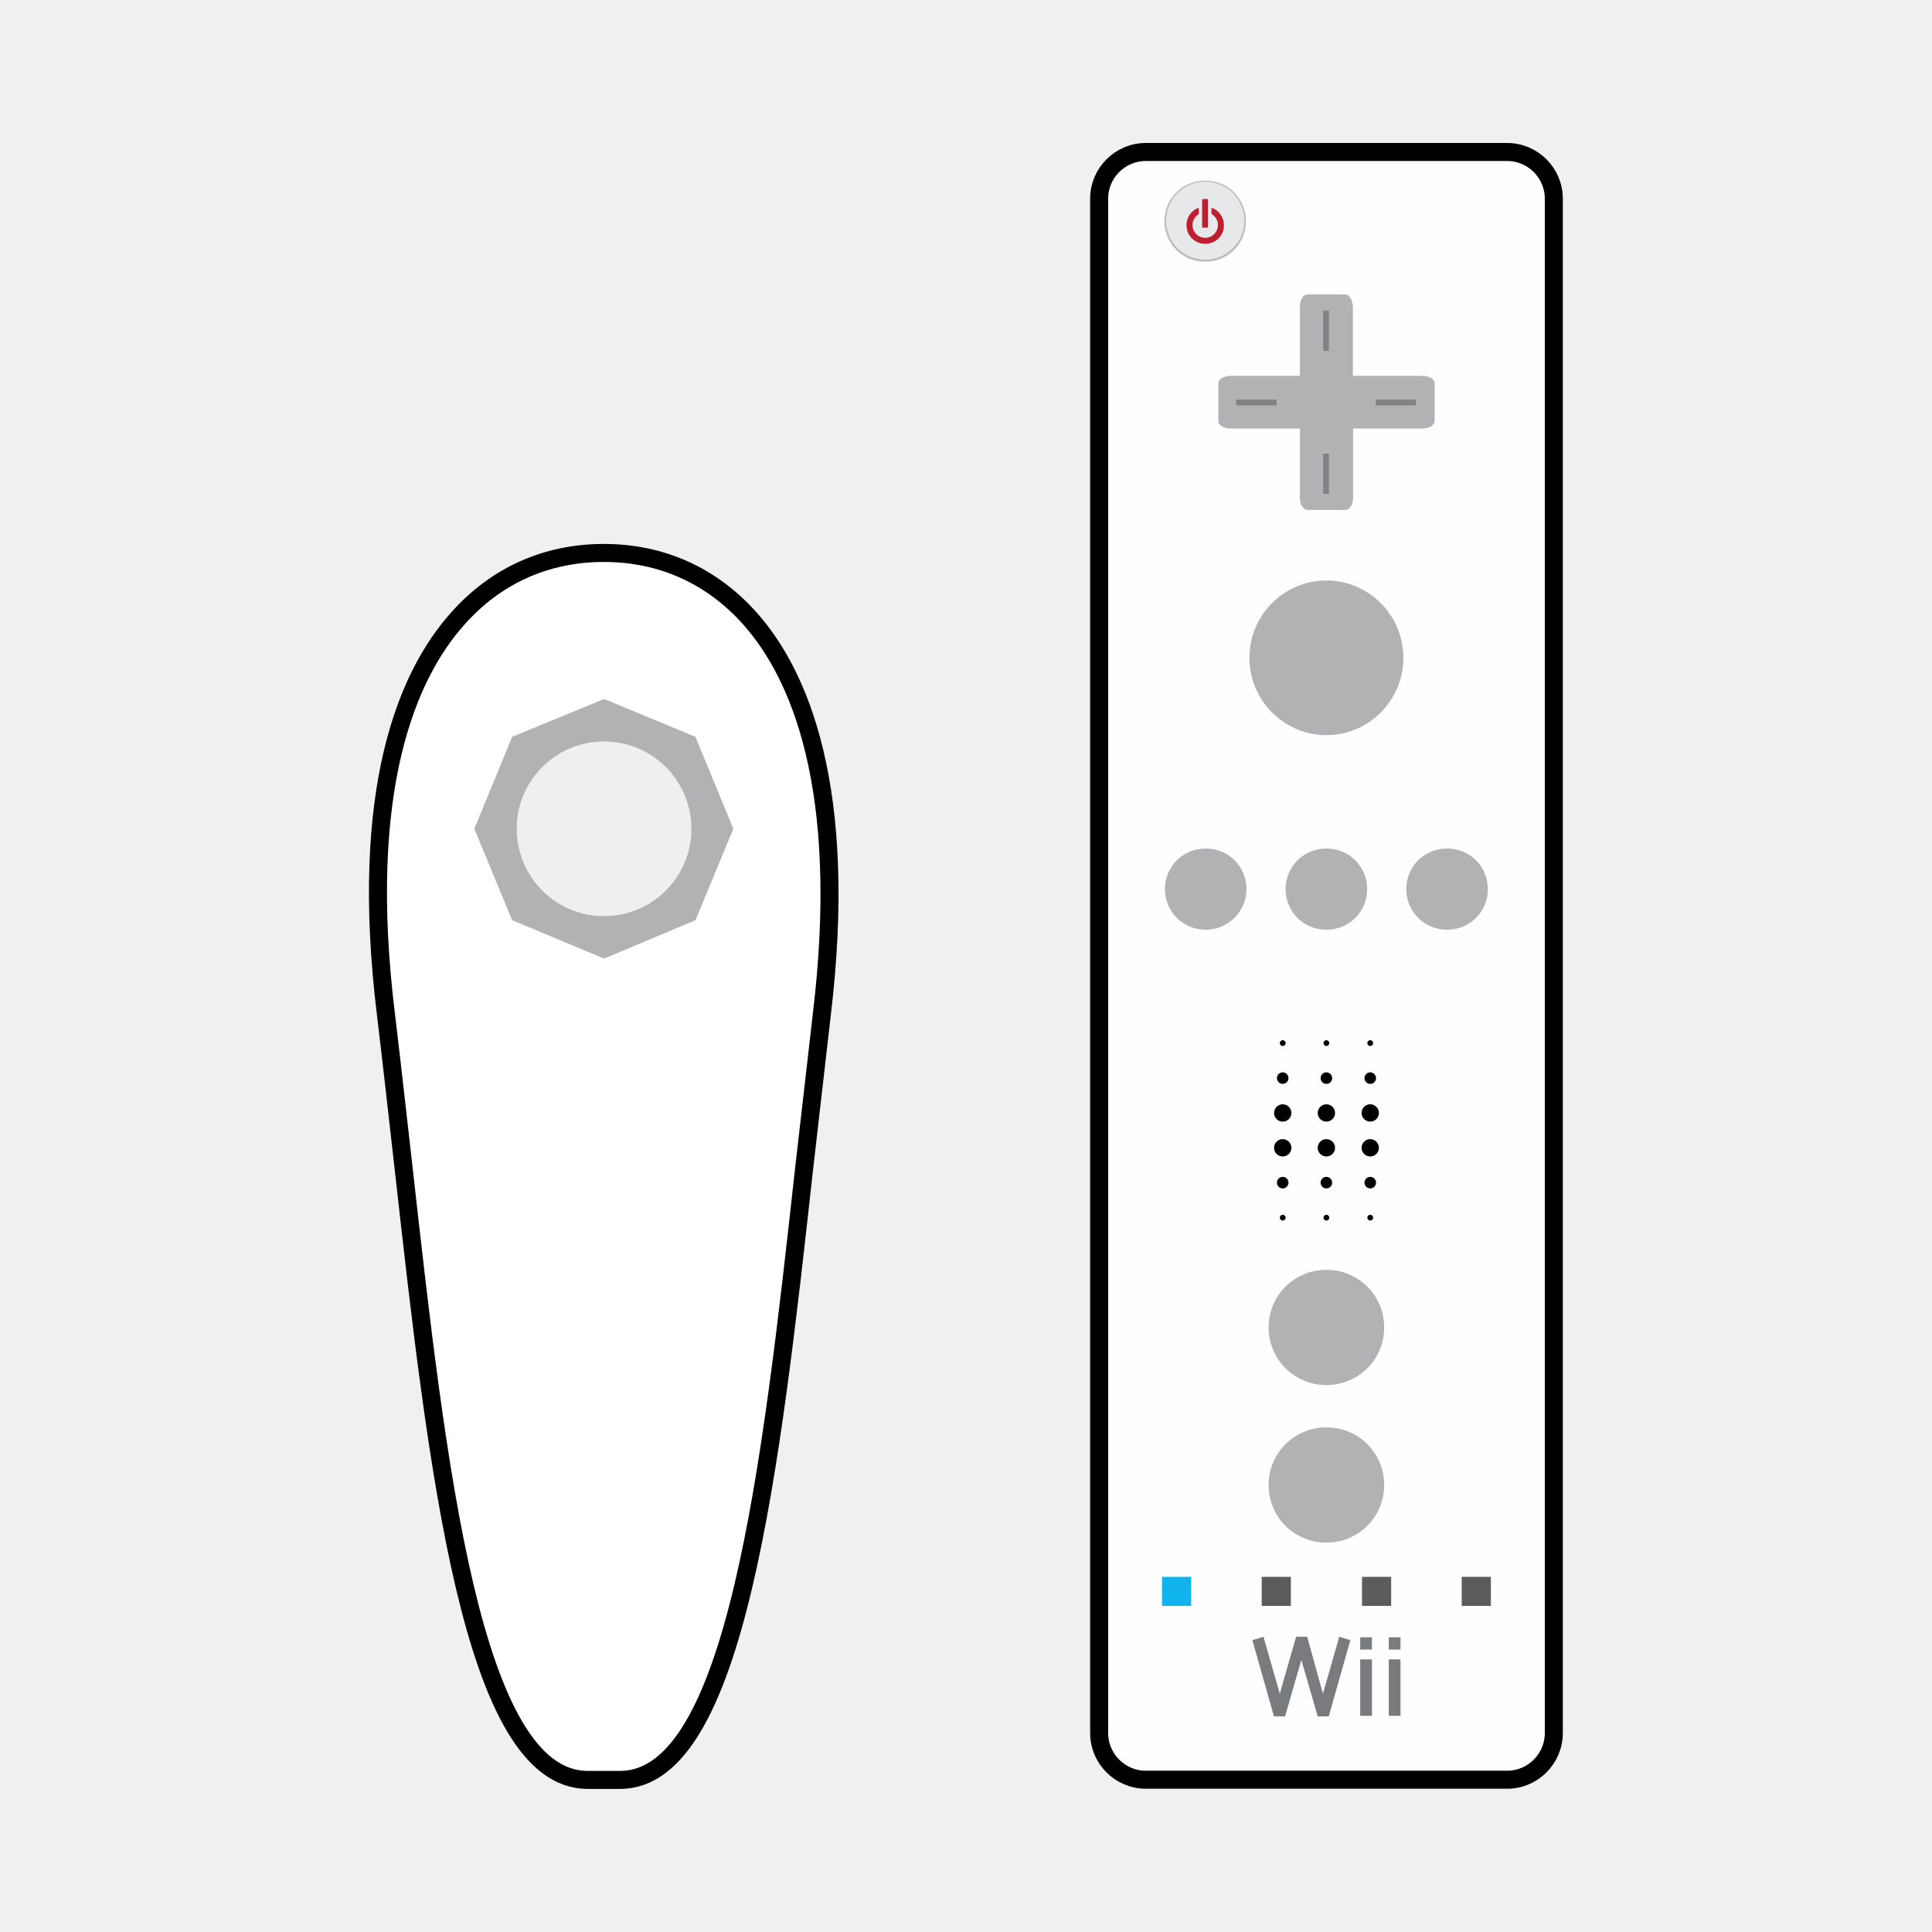
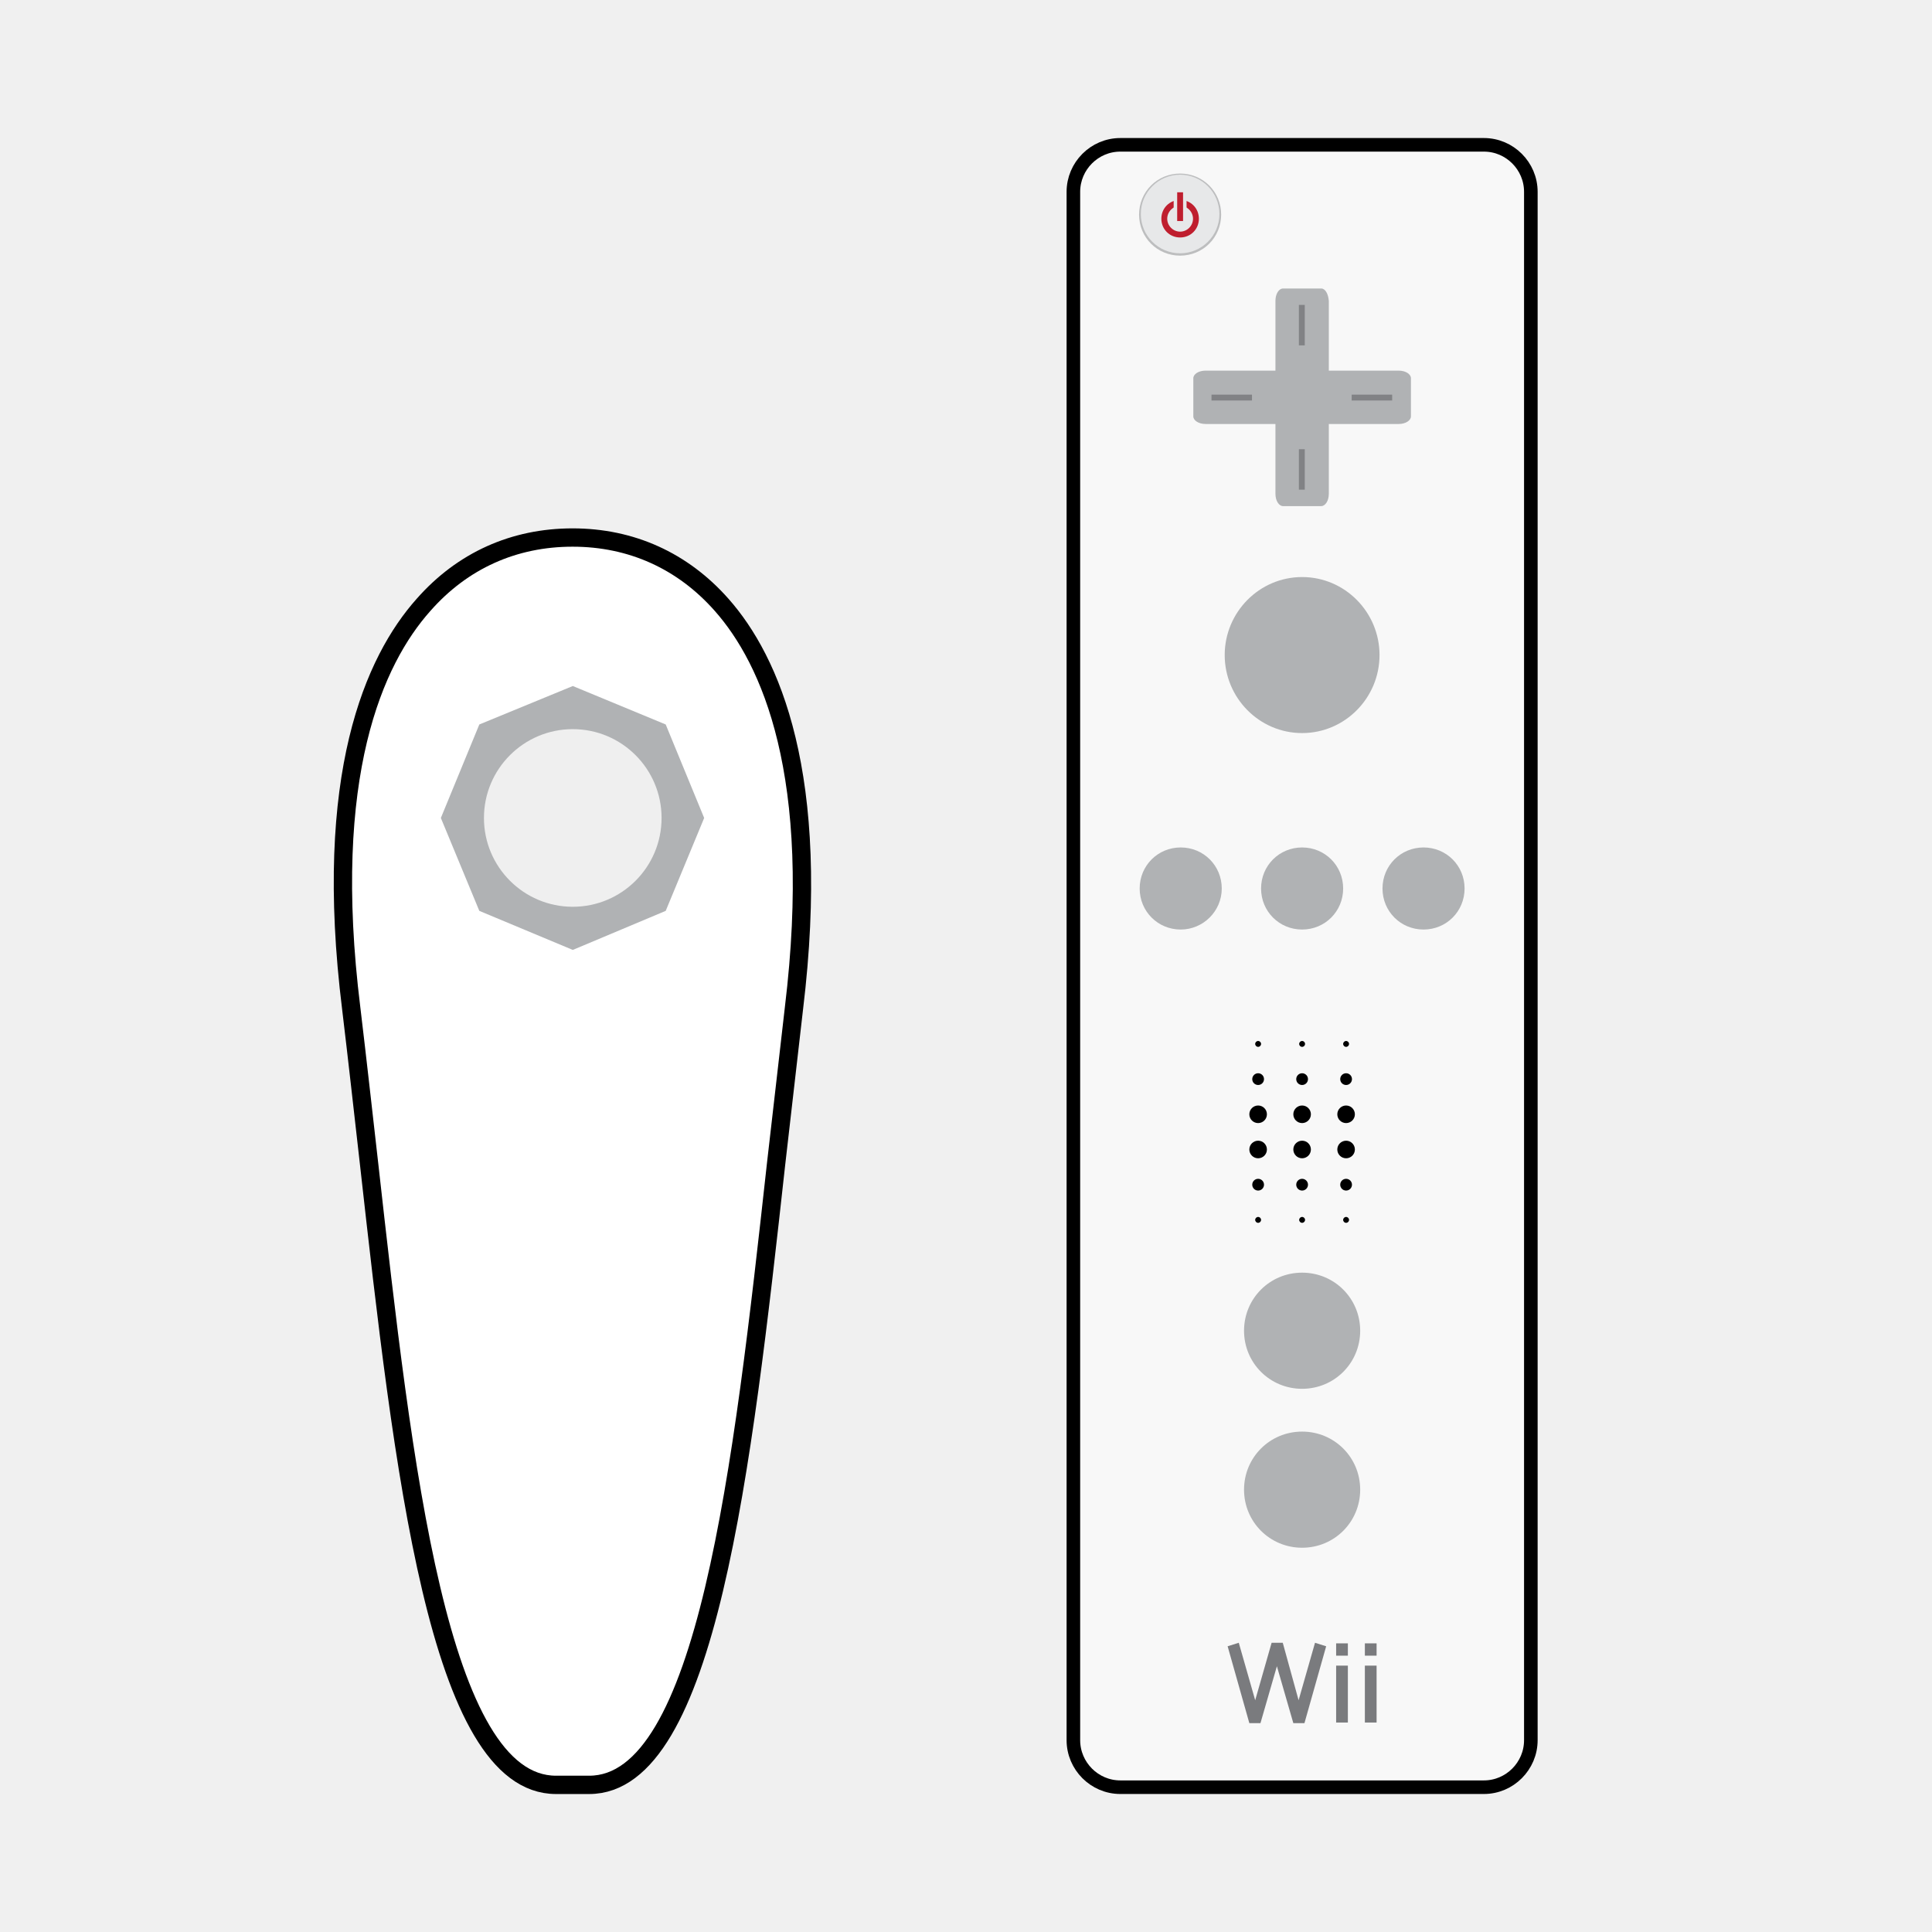
- <svg xmlns="http://www.w3.org/2000/svg" width="42" height="42" viewBox="0 0 11.113 11.113" version="1.1" id="svg4925">
+ <svg xmlns="http://www.w3.org/2000/svg" width="256" height="256" viewBox="0 0 67.733 67.733" version="1.1" id="svg4925">
  <defs id="defs4919" />
-   <g id="layer1" transform="translate(0,-285.8875)">
-     <g id="g5629" transform="matrix(0.977632,0,0,0.977632,0.1242377,6.493341)">
+   <g id="layer1" transform="translate(0,-229.2666)">
+     <g id="g5049" transform="translate(11.12514,1.6666669e-6)">
+       <g id="g4851" transform="translate(-0.421027)">
+         <g id="g16" transform="matrix(0.2056254,0,0,0.2056254,81.21185,180.8595)">
+           <polyline points="-231.1,505.2 -236.1,505.2 -236.1,510.2 -231.1,510.2 -231.1,505.2    " id="polyline8" style="fill:#5c5c5c" />
+           <polyline points="-196.8,505.2 -201.8,505.2 -201.8,510.2 -196.8,510.2 -196.8,505.2    " id="polyline10" style="fill:#5c5c5c" />
+           <polyline points="-213.9,505.2 -218.9,505.2 -218.9,510.2 -213.9,510.2 -213.9,505.2    " id="polyline12" style="fill:#5c5c5c" />
+           <polyline points="-248.2,505.2 -253.2,505.2 -253.2,510.2 -248.2,510.2 -248.2,505.2    " id="polyline14" style="fill:#11b3ef" />
+         </g>
+         <path style="fill:#f8f8f8;fill-opacity:1;stroke:#000000;stroke-width:0.476;stroke-miterlimit:4;stroke-dasharray:none;stroke-opacity:1" d="m 28.572,234.344 c -0.905,0 -1.645,0.743 -1.645,1.648 v 54.283 c 0,0.905 0.74,1.648 1.645,1.648 h 12.748 c 0.905,0 1.645,-0.743 1.645,-1.648 v -54.283 c 0,-0.905 -0.74,-1.648 -1.645,-1.648 z" id="path6" />
+         <g id="g4897">
+           <circle r="0.308" style="stroke-width:0.206" id="circle18" cy="269.566" cx="36.488" />
+           <circle r="0.308" style="stroke-width:0.206" id="circle20" cy="269.566" cx="34.946" />
+           <circle r="0.308" style="stroke-width:0.206" id="circle22" cy="269.566" cx="33.404" />
+           <circle r="0.308" style="stroke-width:0.206" id="circle24" cy="268.332" cx="36.488" />
+           <circle r="0.308" style="stroke-width:0.206" id="circle26" cy="268.332" cx="34.946" />
+           <circle r="0.308" style="stroke-width:0.206" id="circle28" cy="268.332" cx="33.404" />
+           <circle r="0.206" style="stroke-width:0.206" id="circle30" cy="267.099" cx="36.488" />
+           <circle r="0.206" style="stroke-width:0.206" id="circle32" cy="267.099" cx="34.946" />
+           <circle r="0.206" style="stroke-width:0.206" id="circle34" cy="267.099" cx="33.404" />
+           <circle r="0.103" style="stroke-width:0.206" id="circle36" cy="265.865" cx="36.488" />
+           <circle r="0.103" style="stroke-width:0.206" id="circle38" cy="265.865" cx="34.946" />
+           <circle r="0.103" style="stroke-width:0.206" id="circle40" cy="265.865" cx="33.404" />
+           <circle r="0.103" style="stroke-width:0.206" id="circle42" cy="272.034" cx="36.488" />
+           <circle r="0.103" style="stroke-width:0.206" id="circle44" cy="272.034" cx="34.946" />
+           <circle r="0.103" style="stroke-width:0.206" id="circle46" cy="272.034" cx="33.404" />
+           <circle r="0.206" style="stroke-width:0.206" id="circle48" cy="270.8" cx="36.488" />
+           <circle r="0.206" style="stroke-width:0.206" id="circle50" cy="270.8" cx="34.946" />
+           <circle r="0.206" style="stroke-width:0.206" id="circle52" cy="270.8" cx="33.404" />
+         </g>
+         <g id="g5000">
+           <path style="fill:#b0b2b4;fill-opacity:1;stroke-width:0.206" id="path56" d="M 35.614,239.381 H 34.278 c -0.144,0 -0.267,0.185 -0.267,0.432 v 2.447 h -2.447 c -0.247,0 -0.432,0.123 -0.432,0.267 v 1.337 c 0,0.144 0.185,0.267 0.432,0.267 h 2.447 v 2.447 c 0,0.247 0.123,0.432 0.267,0.432 h 1.337 c 0.144,0 0.267,-0.185 0.267,-0.432 v -2.447 h 2.447 c 0.247,0 0.432,-0.123 0.432,-0.267 v -1.337 c 0,-0.144 -0.185,-0.267 -0.432,-0.267 h -2.447 v -2.447 c -0.021,-0.247 -0.123,-0.432 -0.267,-0.432" />
+           <rect style="fill:#818285;stroke-width:0.206" id="rect58" height="0.206" width="1.419" y="243.102" x="31.769" />
+           <rect style="fill:#818285;stroke-width:0.206" id="rect60" height="0.206" width="1.419" y="243.102" x="36.684" />
+           <rect style="fill:#818285;stroke-width:0.206" id="rect62" height="1.419" width="0.206" y="239.956" x="34.833" />
+           <rect style="fill:#818285;stroke-width:0.206" id="rect64" height="1.419" width="0.206" y="245.015" x="34.833" />
+         </g>
+         <path d="m 30.669,238.229 c -0.802,0 -1.439,-0.637 -1.439,-1.439 0,-0.802 0.637,-1.439 1.439,-1.439 0.802,0 1.439,0.637 1.439,1.439 0,0.802 -0.637,1.439 -1.439,1.439 z" id="path66" style="fill:#bdbebf;stroke-width:0.206" />
+         <circle cx="30.669" cy="236.769" r="1.378" id="circle68" style="fill:#e7e8e9;stroke-width:0.206" />
+         <path d="m 30.669,237.592 c -0.37,0 -0.658,-0.288 -0.658,-0.658 0,-0.37 0.288,-0.658 0.658,-0.658 0.37,0 0.658,0.288 0.658,0.658 0,0.37 -0.288,0.658 -0.658,0.658 z m 0,-1.11 c -0.247,0 -0.452,0.206 -0.452,0.453 0,0.247 0.206,0.453 0.452,0.453 0.247,0 0.452,-0.206 0.452,-0.453 0,-0.247 -0.206,-0.453 -0.452,-0.453 z" id="path70" style="fill:#bf1e2e;stroke-width:0.206" />
+         <rect x="30.443" y="235.926" width="0.452" height="1.213" id="rect72" style="fill:#e7e8e9;stroke-width:0.206" />
+         <rect x="30.566" y="236.008" width="0.206" height="1.008" id="rect74" style="fill:#bf1e2e;stroke-width:0.206" />
+         <path d="m 34.946,254.967 c -1.501,0 -2.714,-1.234 -2.714,-2.735 0,-1.501 1.213,-2.735 2.714,-2.735 1.501,0 2.714,1.234 2.714,2.735 0,1.501 -1.213,2.735 -2.714,2.735 z" id="path76" style="fill:#b0b2b4;fill-opacity:1;stroke-width:0.206" />
+         <path d="m 34.946,261.855 c -0.802,0 -1.439,-0.637 -1.439,-1.439 0,-0.802 0.637,-1.439 1.439,-1.439 0.802,0 1.439,0.637 1.439,1.439 0,0.802 -0.637,1.439 -1.439,1.439" id="path84" style="fill:#b0b2b4;fill-opacity:1;stroke-width:0.206" />
+         <path d="m 30.69,261.855 c -0.802,0 -1.439,-0.637 -1.439,-1.439 0,-0.802 0.637,-1.439 1.439,-1.439 0.802,0 1.439,0.637 1.439,1.439 0,0.802 -0.658,1.439 -1.439,1.439 z" id="path92" style="fill:#b0b2b4;fill-opacity:1;stroke-width:0.206" />
+         <path d="m 39.203,261.855 c -0.802,0 -1.439,-0.637 -1.439,-1.439 0,-0.802 0.637,-1.439 1.439,-1.439 0.802,0 1.439,0.637 1.439,1.439 0,0.802 -0.637,1.439 -1.439,1.439 z" id="path100" style="fill:#b0b2b4;fill-opacity:1;stroke-width:0.206" />
+         <path d="m 34.946,277.956 c -1.131,0 -2.036,-0.905 -2.036,-2.036 0,-1.131 0.905,-2.036 2.036,-2.036 1.131,0 2.036,0.905 2.036,2.036 0,1.131 -0.905,2.036 -2.036,2.036 z" id="path112" style="fill:#b0b2b4;fill-opacity:1;stroke-width:0.206" />
+         <path d="m 34.946,283.528 c -1.131,0 -2.036,-0.905 -2.036,-2.036 0,-1.131 0.905,-2.036 2.036,-2.036 1.131,0 2.036,0.905 2.036,2.036 0,1.131 -0.905,2.036 -2.036,2.036 z" id="path120" style="fill:#b0b2b4;fill-opacity:1;stroke-width:0.206" />
+         <rect x="37.146" y="287.661" width="0.411" height="1.995" id="rect126" style="fill:#7a7b7e;fill-opacity:1;stroke-width:0.206" />
+         <rect x="37.146" y="286.88" width="0.411" height="0.432" id="rect128" style="fill:#7a7b7e;fill-opacity:1;stroke-width:0.206" />
+         <rect x="36.139" y="287.661" width="0.411" height="1.995" id="rect130" style="fill:#7a7b7e;fill-opacity:1;stroke-width:0.206" />
+         <rect x="36.139" y="286.88" width="0.411" height="0.432" id="rect132" style="fill:#7a7b7e;fill-opacity:1;stroke-width:0.206" />
+         <polygon points="-231,525.3 -228.2,515.5 -226.3,515.5 -223.6,525.3 -220.8,515.5 -218.9,516.1 -222.6,529.2 -224.5,529.2 -227.3,519.5 -230.1,529.2 -232,529.2 -235.7,516.1 -233.8,515.5 " id="polygon134" style="fill:#7a7b7e;fill-opacity:1" transform="matrix(0.2056254,0,0,0.2056254,80.8006,180.8595)" />
+       </g>
+     </g>
+     <g id="g5629" transform="matrix(6.057579,0,0,6.057579,-0.679093,-1502.771)">
      <path id="path188" d="m 3.33,296.259 c -0.681,0 -0.884,-1.829 -1.082,-3.596 -0.034,-0.298 -0.068,-0.606 -0.103,-0.897 -0.168,-1.353 0.134,-2.017 0.418,-2.336 0.226,-0.257 0.524,-0.39 0.863,-0.39 0.339,0 0.637,0.134 0.863,0.39 0.281,0.318 0.582,0.983 0.418,2.336 -0.034,0.291 -0.068,0.599 -0.103,0.897 -0.195,1.767 -0.401,3.596 -1.082,3.596 z" style="fill:#ffffff;fill-opacity:1;stroke:#000000;stroke-width:0.106;stroke-miterlimit:4;stroke-dasharray:none;stroke-opacity:1" />
-       <polygon transform="matrix(0.03424572,0,0,0.03424572,15.14957,277.8517)" id="polygon192" points="-326.6,358.3 -320.1,374.1 -326.6,389.8 -342.3,396.4 -358.1,389.8 -364.6,374.1 -358.1,358.3 -342.3,351.8 " style="fill:#b0b2b4;fill-opacity:1" />
+       <polygon transform="matrix(0.03424572,0,0,0.03424572,15.14957,277.8517)" id="polygon192" points="-342.3,396.4 -358.1,389.8 -364.6,374.1 -358.1,358.3 -342.3,351.8 -326.6,358.3 -320.1,374.1 -326.6,389.8 " style="fill:#b0b2b4;fill-opacity:1" />
      <circle style="fill:#efefef;fill-opacity:1;stroke-width:0.034" cx="3.427" cy="290.663" r="0.514" id="circle198" />
-     </g>
-     <g id="g5624" transform="matrix(0.977632,0,0,0.977632,0.1242377,6.493282)">
-       <path id="path6" d="m 6.614,286.681 c -0.151,0 -0.274,0.124 -0.274,0.274 v 9.029 c 0,0.15 0.123,0.274 0.274,0.274 h 2.127 c 0.151,0 0.274,-0.124 0.274,-0.274 v -9.029 c 0,-0.15 -0.123,-0.274 -0.274,-0.274 z" style="fill:#fefefe;fill-opacity:1;stroke:#000000;stroke-width:0.106;stroke-miterlimit:4;stroke-dasharray:none;stroke-opacity:1" />
-       <g transform="matrix(0.03430772,0,0,0.03420402,15.39649,277.7845)" id="g16">
-         <polyline style="fill:#5c5c5c" id="polyline8" points="-231.1,505.2 -236.1,505.2 -236.1,510.2 -231.1,510.2 -231.1,505.2    " />
-         <polyline style="fill:#5c5c5c" id="polyline10" points="-196.8,505.2 -201.8,505.2 -201.8,510.2 -196.8,510.2 -196.8,505.2    " />
-         <polyline style="fill:#5c5c5c" id="polyline12" points="-213.9,505.2 -218.9,505.2 -218.9,510.2 -213.9,510.2 -213.9,505.2    " />
-         <polyline style="fill:#11b3ef" id="polyline14" points="-248.2,505.2 -253.2,505.2 -253.2,510.2 -248.2,510.2 -248.2,505.2    " />
-       </g>
-       <path style="fill:#b0b2b4;fill-opacity:1;stroke-width:0.034" id="path56" d="M 7.789,287.519 H 7.566 c -0.024,0 -0.045,0.031 -0.045,0.072 v 0.407 H 7.113 c -0.041,0 -0.072,0.021 -0.072,0.044 v 0.222 c 0,0.024 0.031,0.044 0.072,0.044 h 0.408 v 0.407 c 0,0.041 0.021,0.072 0.045,0.072 h 0.223 c 0.024,0 0.045,-0.031 0.045,-0.072 v -0.407 h 0.408 c 0.041,0 0.072,-0.021 0.072,-0.044 v -0.222 c 0,-0.024 -0.031,-0.044 -0.072,-0.044 H 7.833 v -0.407 c -0.003,-0.041 -0.021,-0.072 -0.045,-0.072" />
-       <rect style="fill:#818285;stroke-width:0.034" id="rect58" height="0.034" width="0.237" y="288.138" x="7.147" />
-       <rect style="fill:#818285;stroke-width:0.034" id="rect60" height="0.034" width="0.237" y="288.138" x="7.967" />
-       <rect style="fill:#818285;stroke-width:0.034" id="rect62" height="0.236" width="0.034" y="287.615" x="7.658" />
-       <rect style="fill:#818285;stroke-width:0.034" id="rect64" height="0.236" width="0.034" y="288.456" x="7.658" />
-       <path style="fill:#bdbebf;stroke-width:0.034" id="path66" d="m 6.964,287.327 c -0.134,0 -0.24,-0.106 -0.24,-0.239 0,-0.133 0.106,-0.239 0.24,-0.239 0.134,0 0.24,0.106 0.24,0.239 0,0.133 -0.106,0.239 -0.24,0.239 z" />
-       <ellipse ry="0.229" rx="0.23" style="fill:#e7e8e9;stroke-width:0.034" id="circle68" cy="287.085" cx="6.964" />
-       <path style="fill:#bf1e2e;stroke-width:0.034" id="path70" d="m 6.964,287.221 c -0.062,0 -0.11,-0.048 -0.11,-0.109 0,-0.062 0.048,-0.109 0.11,-0.109 0.062,0 0.11,0.048 0.11,0.109 0,0.062 -0.048,0.109 -0.11,0.109 z m 0,-0.185 c -0.041,0 -0.075,0.034 -0.075,0.075 0,0.041 0.034,0.075 0.075,0.075 0.041,0 0.075,-0.034 0.075,-0.075 0,-0.041 -0.034,-0.075 -0.075,-0.075 z" />
-       <rect style="fill:#e7e8e9;stroke-width:0.034" id="rect72" height="0.202" width="0.075" y="286.944" x="6.926" />
-       <rect style="fill:#bf1e2e;stroke-width:0.034" id="rect74" height="0.168" width="0.034" y="286.958" x="6.946" />
-       <path style="fill:#b0b2b4;fill-opacity:1;stroke-width:0.034" id="path76" d="m 7.677,290.112 c -0.25,0 -0.453,-0.205 -0.453,-0.455 0,-0.25 0.202,-0.455 0.453,-0.455 0.25,0 0.453,0.205 0.453,0.455 0,0.25 -0.202,0.455 -0.453,0.455 z" />
-       <path style="fill:#b0b2b4;fill-opacity:1;stroke-width:0.034" id="path84" d="m 7.677,291.257 c -0.134,0 -0.24,-0.106 -0.24,-0.239 0,-0.133 0.106,-0.239 0.24,-0.239 0.134,0 0.24,0.106 0.24,0.239 0,0.133 -0.106,0.239 -0.24,0.239" />
-       <path style="fill:#b0b2b4;fill-opacity:1;stroke-width:0.034" id="path92" d="m 6.967,291.257 c -0.134,0 -0.24,-0.106 -0.24,-0.239 0,-0.133 0.106,-0.239 0.24,-0.239 0.134,0 0.24,0.106 0.24,0.239 0,0.133 -0.11,0.239 -0.24,0.239 z" />
-       <path style="fill:#b0b2b4;fill-opacity:1;stroke-width:0.034" id="path100" d="m 8.387,291.257 c -0.134,0 -0.24,-0.106 -0.24,-0.239 0,-0.133 0.106,-0.239 0.24,-0.239 0.134,0 0.24,0.106 0.24,0.239 0,0.133 -0.106,0.239 -0.24,0.239 z" />
-       <path style="fill:#b0b2b4;fill-opacity:1;stroke-width:0.034" id="path112" d="m 7.677,293.936 c -0.189,0 -0.34,-0.151 -0.34,-0.339 0,-0.188 0.151,-0.339 0.34,-0.339 0.189,0 0.34,0.15 0.34,0.339 0,0.188 -0.151,0.339 -0.34,0.339 z" />
-       <path style="fill:#b0b2b4;fill-opacity:1;stroke-width:0.034" id="path120" d="m 7.677,294.863 c -0.189,0 -0.34,-0.15 -0.34,-0.339 0,-0.188 0.151,-0.339 0.34,-0.339 0.189,0 0.34,0.15 0.34,0.339 0,0.188 -0.151,0.339 -0.34,0.339 z" />
-       <rect style="fill:#7a7b7e;fill-opacity:1;stroke-width:0.034" id="rect126" height="0.332" width="0.069" y="295.55" x="8.044" />
-       <rect style="fill:#7a7b7e;fill-opacity:1;stroke-width:0.034" id="rect128" height="0.072" width="0.069" y="295.42" x="8.044" />
-       <rect style="fill:#7a7b7e;fill-opacity:1;stroke-width:0.034" id="rect130" height="0.332" width="0.069" y="295.55" x="7.876" />
-       <rect style="fill:#7a7b7e;fill-opacity:1;stroke-width:0.034" id="rect132" height="0.072" width="0.069" y="295.42" x="7.876" />
-       <polygon transform="matrix(0.03430772,0,0,0.03420402,15.32787,277.7845)" style="fill:#7a7b7e;fill-opacity:1" id="polygon134" points="-227.3,519.5 -230.1,529.2 -232,529.2 -235.7,516.1 -233.8,515.5 -231,525.3 -228.2,515.5 -226.3,515.5 -223.6,525.3 -220.8,515.5 -218.9,516.1 -222.6,529.2 -224.5,529.2 " />
-       <rect y="287.396" x="6.115" height="1.573" width="2.69" id="rect5214" style="opacity:1;vector-effect:none;fill:none;fill-opacity:1;stroke:none;stroke-width:0.109;stroke-linecap:round;stroke-linejoin:round;stroke-miterlimit:4;stroke-dasharray:none;stroke-dashoffset:0;stroke-opacity:1;paint-order:normal" />
-       <ellipse ry="0.051" rx="0.051" style="stroke-width:0.034" id="circle18-5" cy="292.54" cx="7.935" />
-       <ellipse ry="0.051" rx="0.051" style="stroke-width:0.034" id="circle20-6" cy="292.54" cx="7.677" />
-       <ellipse ry="0.051" rx="0.051" style="stroke-width:0.034" id="circle22-6" cy="292.54" cx="7.42" />
-       <ellipse ry="0.051" rx="0.051" style="stroke-width:0.034" id="circle24-4" cy="292.335" cx="7.935" />
-       <ellipse ry="0.051" rx="0.051" style="stroke-width:0.034" id="circle26-0" cy="292.335" cx="7.677" />
-       <ellipse ry="0.051" rx="0.051" style="stroke-width:0.034" id="circle28-0" cy="292.335" cx="7.42" />
-       <ellipse ry="0.034" rx="0.034" style="stroke-width:0.034" id="circle30-4" cy="292.13" cx="7.935" />
-       <ellipse ry="0.034" rx="0.034" style="stroke-width:0.034" id="circle32-6" cy="292.13" cx="7.677" />
-       <ellipse ry="0.034" rx="0.034" style="stroke-width:0.034" id="circle34-2" cy="292.13" cx="7.42" />
-       <ellipse ry="0.017" rx="0.017" style="stroke-width:0.034" id="circle36-6" cy="291.924" cx="7.935" />
-       <ellipse ry="0.017" rx="0.017" style="stroke-width:0.034" id="circle38-7" cy="291.924" cx="7.677" />
-       <ellipse ry="0.017" rx="0.017" style="stroke-width:0.034" id="circle40-5" cy="291.924" cx="7.42" />
-       <ellipse ry="0.017" rx="0.017" style="stroke-width:0.034" id="circle42-6" cy="292.951" cx="7.935" />
-       <ellipse ry="0.017" rx="0.017" style="stroke-width:0.034" id="circle44-9" cy="292.951" cx="7.677" />
-       <ellipse ry="0.017" rx="0.017" style="stroke-width:0.034" id="circle46-8" cy="292.951" cx="7.42" />
-       <ellipse ry="0.034" rx="0.034" style="stroke-width:0.034" id="circle48-7" cy="292.745" cx="7.935" />
-       <ellipse ry="0.034" rx="0.034" style="stroke-width:0.034" id="circle50-2" cy="292.745" cx="7.677" />
-       <ellipse ry="0.034" rx="0.034" style="stroke-width:0.034" id="circle52-8" cy="292.745" cx="7.42" />
    </g>
  </g>
</svg>
